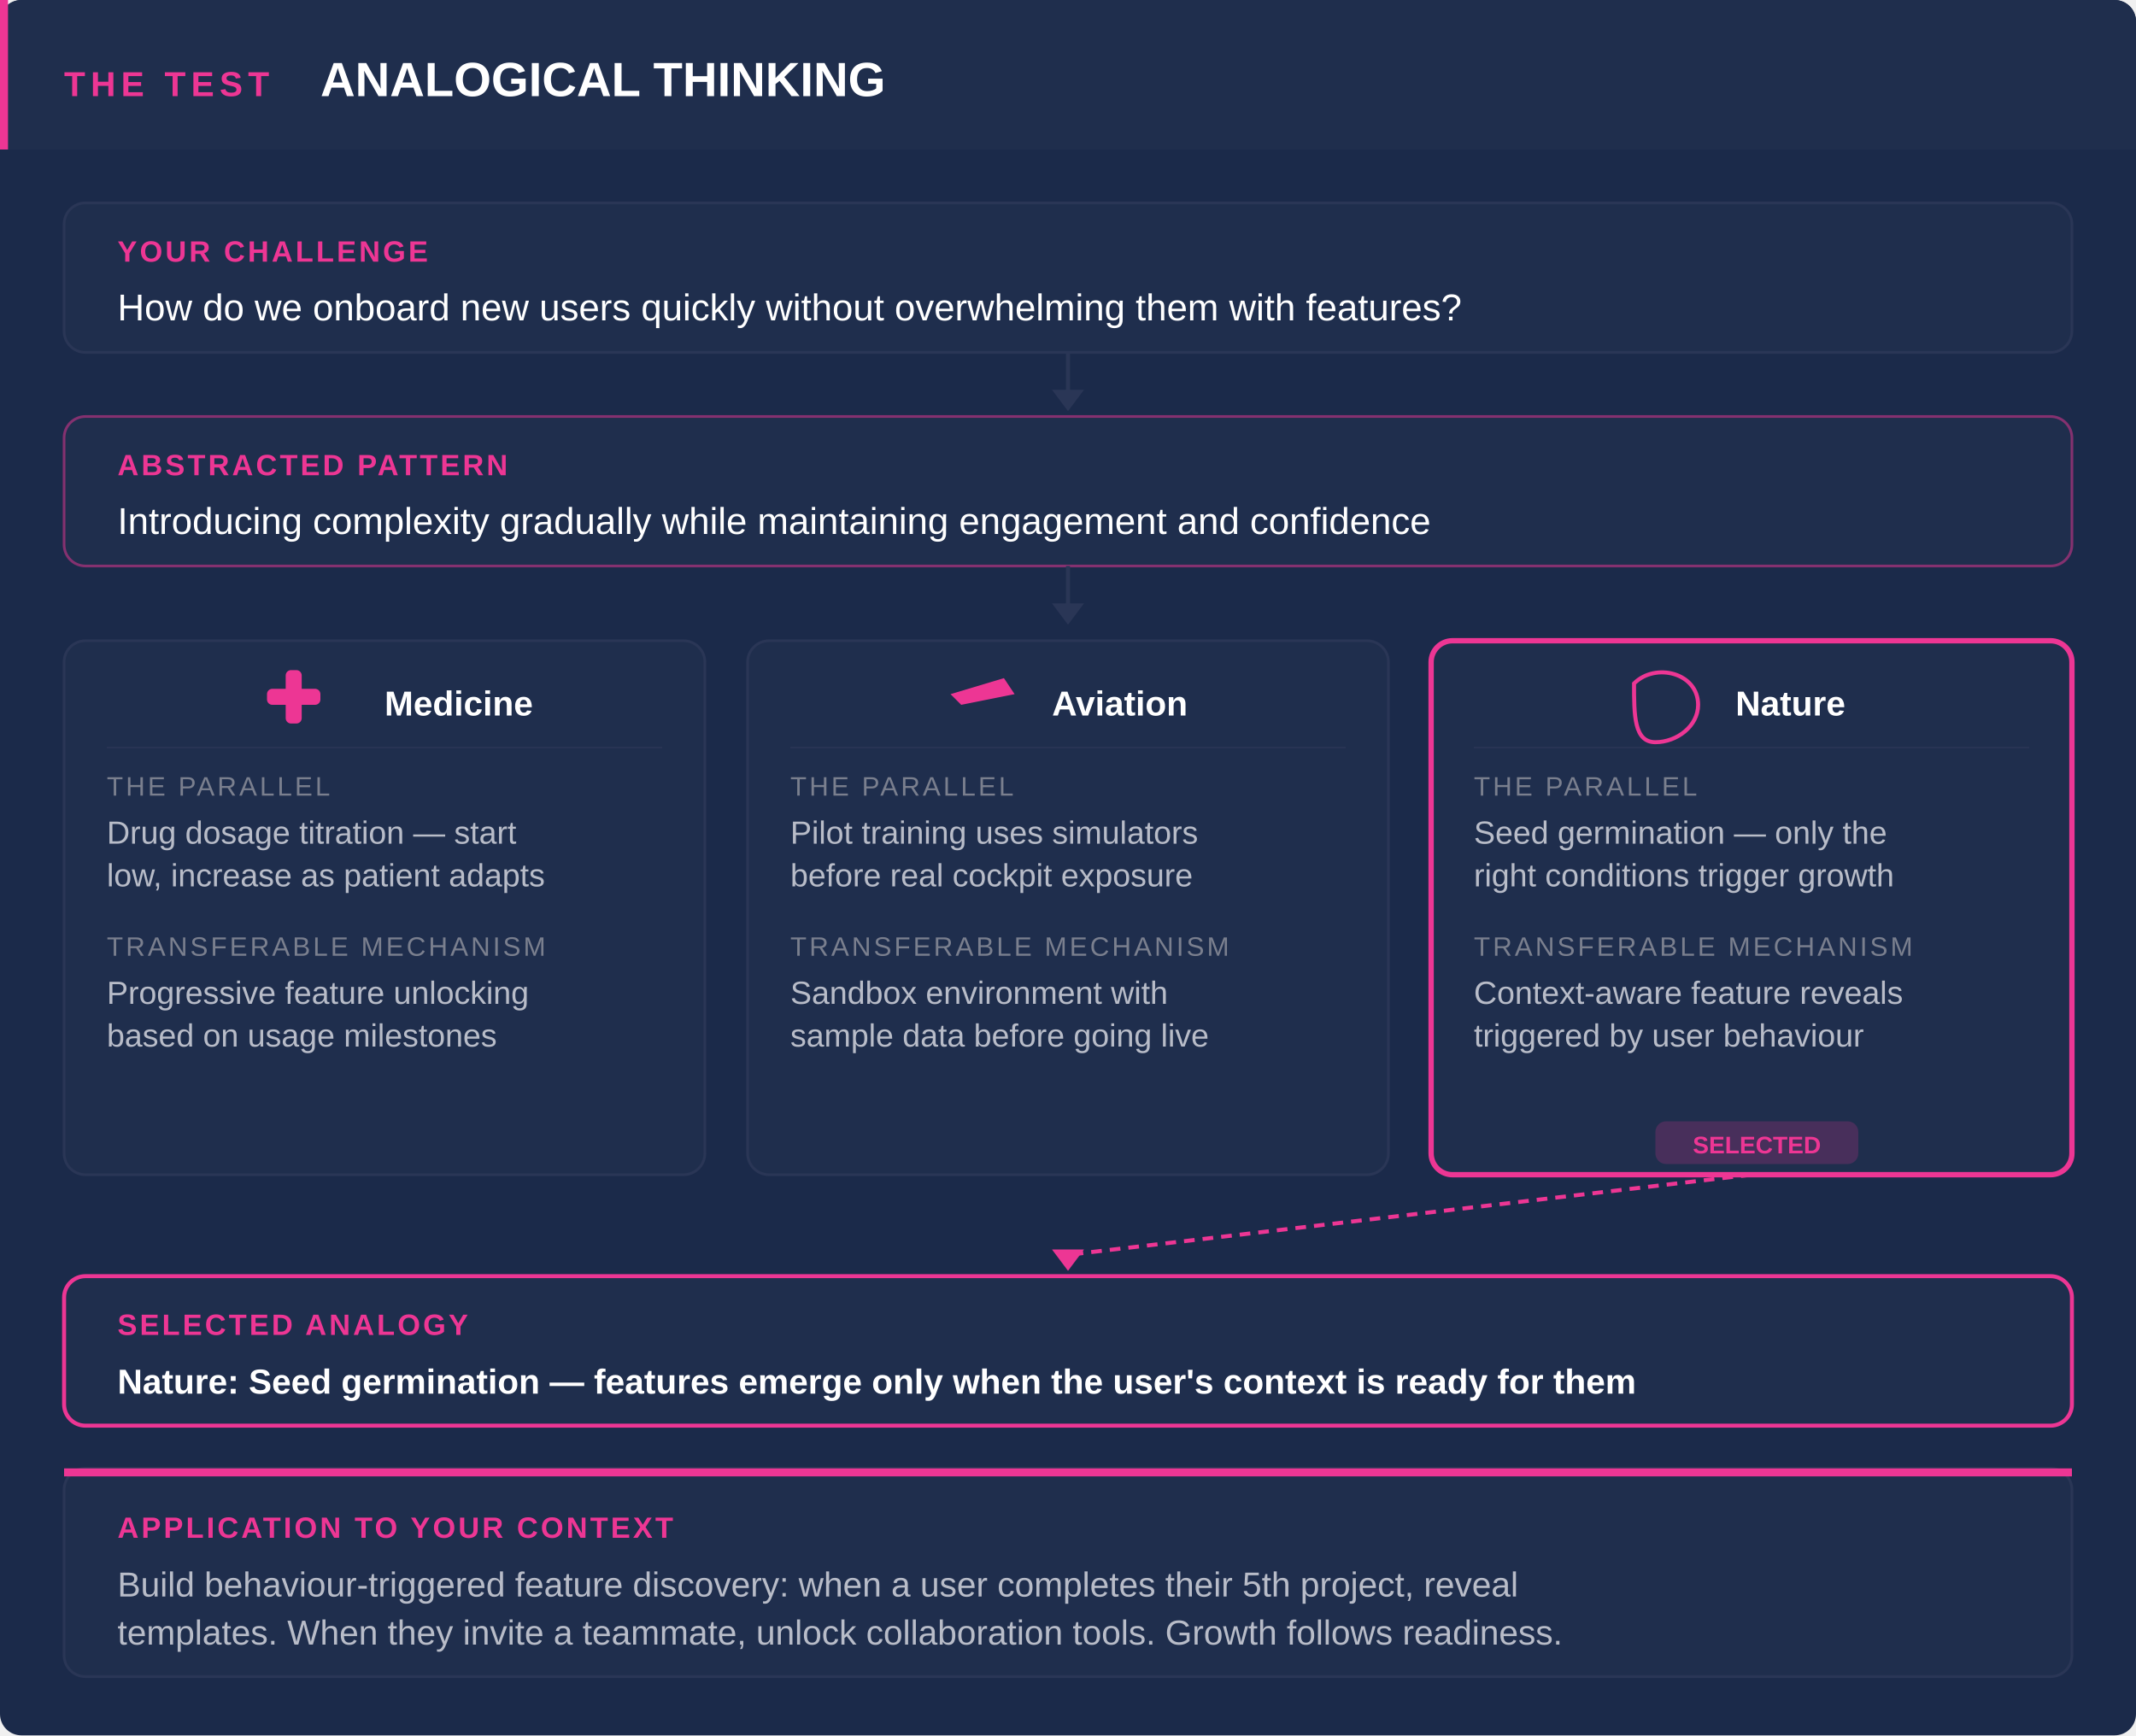
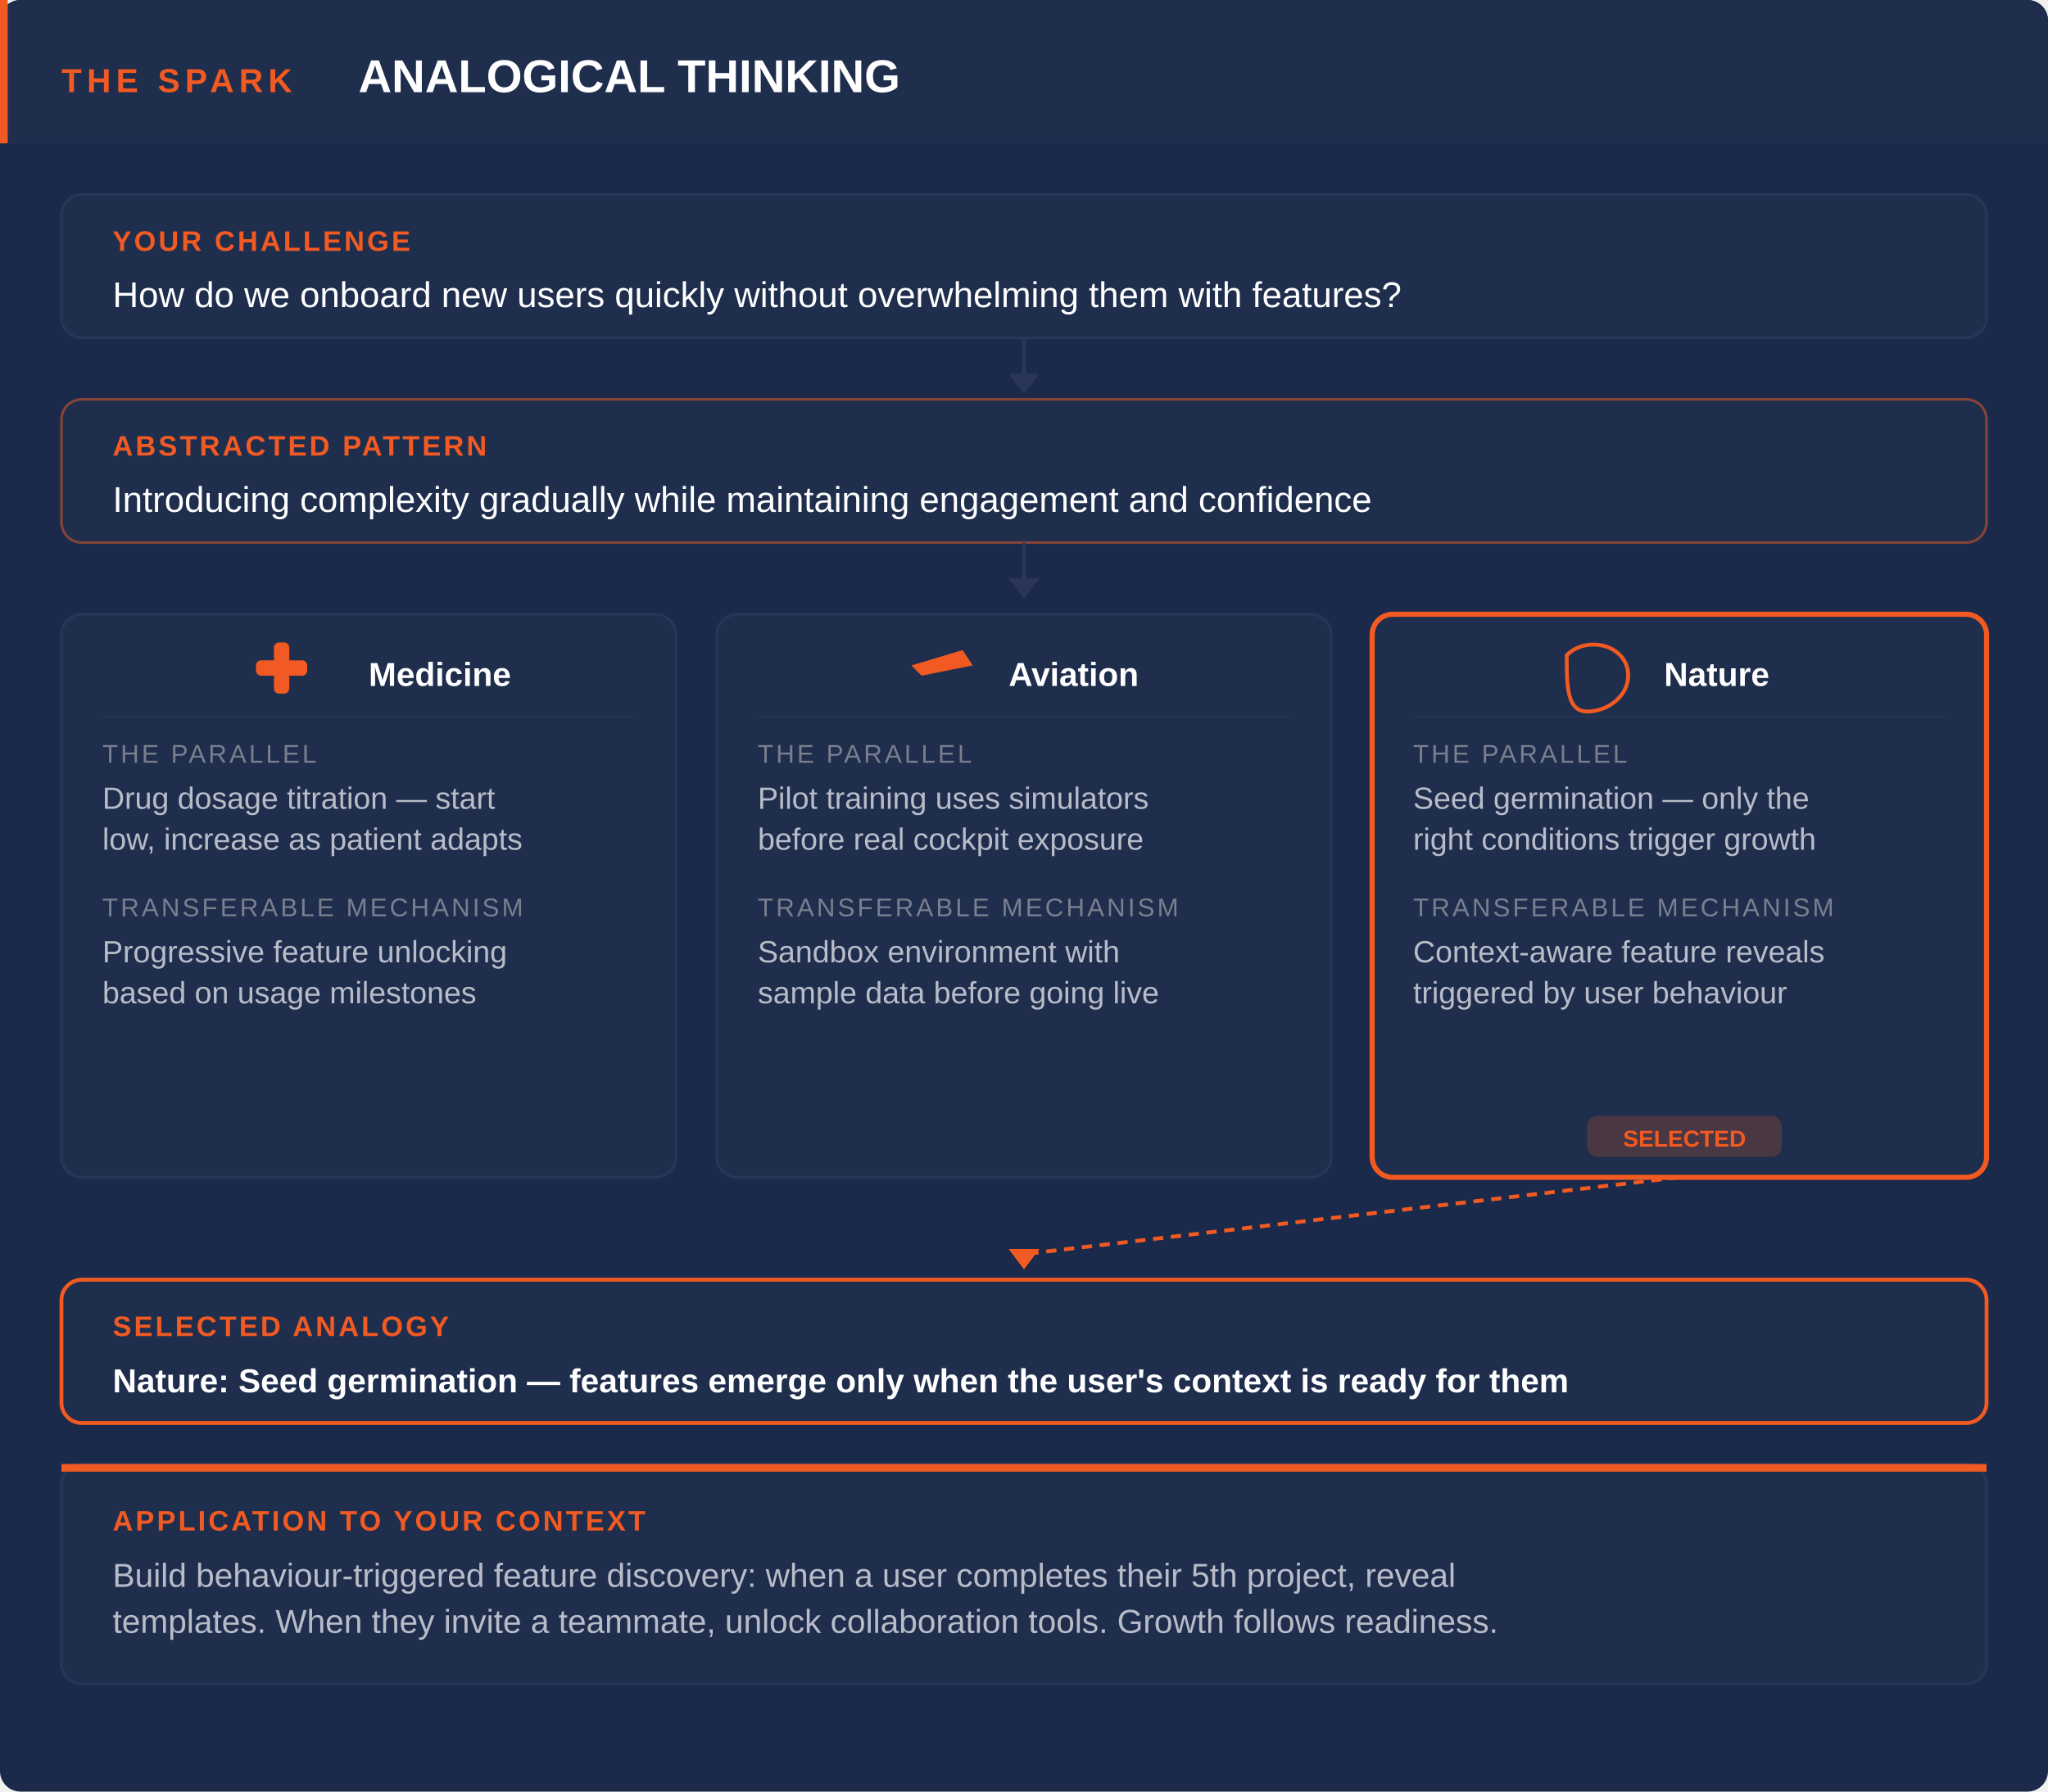
- <svg xmlns="http://www.w3.org/2000/svg" width="800" height="650" viewBox="0 0 800 650">
+ <svg xmlns="http://www.w3.org/2000/svg" width="800" height="700" viewBox="0 0 800 700">
  <defs>
-     <style>
-       text { font-family: Arial, sans-serif; }
-     </style>
+     <style>text { font-family: Arial, sans-serif; }</style>
  </defs>
-   <rect width="800" height="650" fill="#1B2A4A" rx="8" />
+   <rect width="800" height="700" fill="#1B2A4A" rx="8" />
  <rect x="0" y="0" width="800" height="56" fill="#1F2E4D" rx="8" />
  <rect x="0" y="48" width="800" height="8" fill="#1F2E4D" />
-   <rect x="0" y="0" width="3" height="56" fill="#ED3694" />
-   <text x="24" y="36" fill="#ED3694" font-size="13" font-weight="bold" letter-spacing="2">THE TEST</text>
-   <text x="120" y="36" fill="#FFFFFF" font-size="18" font-weight="bold">ANALOGICAL THINKING</text>
+   <rect x="0" y="0" width="3" height="56" fill="#F15A22" />
+   <text x="24" y="36" fill="#F15A22" font-size="13" font-weight="bold" letter-spacing="2">THE SPARK</text>
+   <text x="140" y="36" fill="#FFFFFF" font-size="18" font-weight="bold">ANALOGICAL THINKING</text>
  <rect x="24" y="76" width="752" height="56" fill="#1F2E4D" rx="8" stroke="#2A3656" stroke-width="1" />
-   <text x="44" y="98" fill="#ED3694" font-size="11" font-weight="bold" letter-spacing="1">YOUR CHALLENGE</text>
+   <text x="44" y="98" fill="#F15A22" font-size="11" font-weight="bold" letter-spacing="1">YOUR CHALLENGE</text>
  <text x="44" y="120" fill="#FFFFFF" font-size="14">How do we onboard new users quickly without overwhelming them with features?</text>
  <line x1="400" y1="132" x2="400" y2="148" stroke="#2A3656" stroke-width="1.5" />
  <polygon points="394,146 400,154 406,146" fill="#2A3656" />
-   <rect x="24" y="156" width="752" height="56" fill="#1F2E4D" rx="8" stroke="#ED3694" stroke-width="1" stroke-opacity="0.5" />
-   <text x="44" y="178" fill="#ED3694" font-size="11" font-weight="bold" letter-spacing="1">ABSTRACTED PATTERN</text>
+   <rect x="24" y="156" width="752" height="56" fill="#1F2E4D" rx="8" stroke="#F15A22" stroke-width="1" stroke-opacity="0.5" />
+   <text x="44" y="178" fill="#F15A22" font-size="11" font-weight="bold" letter-spacing="1">ABSTRACTED PATTERN</text>
  <text x="44" y="200" fill="#FFFFFF" font-size="14">Introducing complexity gradually while maintaining engagement and confidence</text>
  <line x1="400" y1="212" x2="400" y2="228" stroke="#2A3656" stroke-width="1.5" />
  <polygon points="394,226 400,234 406,226" fill="#2A3656" />
-   <rect x="24" y="240" width="240" height="200" fill="#1F2E4D" rx="8" stroke="#2A3656" stroke-width="1" />
-   <rect x="100" y="258" width="20" height="6" fill="#ED3694" rx="2" />
-   <rect x="107" y="251" width="6" height="20" fill="#ED3694" rx="2" />
+   <rect x="24" y="240" width="240" height="220" fill="#1F2E4D" rx="8" stroke="#2A3656" stroke-width="1" />
+   <rect x="100" y="258" width="20" height="6" fill="#F15A22" rx="2" />
+   <rect x="107" y="251" width="6" height="20" fill="#F15A22" rx="2" />
  <text x="144" y="268" fill="#FFFFFF" font-size="13" font-weight="bold">Medicine</text>
  <line x1="40" y1="280" x2="248" y2="280" stroke="#2A3656" stroke-width="0.5" />
  <text x="40" y="298" fill="#7A7F8E" font-size="10" letter-spacing="1">THE PARALLEL</text>
  <text x="40" y="316" fill="#B8BCC8" font-size="12">Drug dosage titration — start</text>
  <text x="40" y="332" fill="#B8BCC8" font-size="12">low, increase as patient adapts</text>
  <text x="40" y="358" fill="#7A7F8E" font-size="10" letter-spacing="1">TRANSFERABLE MECHANISM</text>
  <text x="40" y="376" fill="#B8BCC8" font-size="12">Progressive feature unlocking</text>
  <text x="40" y="392" fill="#B8BCC8" font-size="12">based on usage milestones</text>
-   <rect x="280" y="240" width="240" height="200" fill="#1F2E4D" rx="8" stroke="#2A3656" stroke-width="1" />
-   <path d="M356,260 L376,254 L380,260 L360,264Z" fill="#ED3694" />
+   <rect x="280" y="240" width="240" height="220" fill="#1F2E4D" rx="8" stroke="#2A3656" stroke-width="1" />
+   <path d="M356,260 L376,254 L380,260 L360,264Z" fill="#F15A22" />
  <text x="394" y="268" fill="#FFFFFF" font-size="13" font-weight="bold">Aviation</text>
  <line x1="296" y1="280" x2="504" y2="280" stroke="#2A3656" stroke-width="0.5" />
  <text x="296" y="298" fill="#7A7F8E" font-size="10" letter-spacing="1">THE PARALLEL</text>
  <text x="296" y="316" fill="#B8BCC8" font-size="12">Pilot training uses simulators</text>
  <text x="296" y="332" fill="#B8BCC8" font-size="12">before real cockpit exposure</text>
  <text x="296" y="358" fill="#7A7F8E" font-size="10" letter-spacing="1">TRANSFERABLE MECHANISM</text>
  <text x="296" y="376" fill="#B8BCC8" font-size="12">Sandbox environment with</text>
  <text x="296" y="392" fill="#B8BCC8" font-size="12">sample data before going live</text>
-   <rect x="536" y="240" width="240" height="200" fill="#1F2E4D" rx="8" stroke="#ED3694" stroke-width="2" />
-   <path d="M612,256 C620,248 636,252 636,264 C636,272 628,278 620,278 C612,278 612,268 612,256Z" fill="none" stroke="#ED3694" stroke-width="1.5" />
+   <rect x="536" y="240" width="240" height="220" fill="#1F2E4D" rx="8" stroke="#F15A22" stroke-width="2" />
+   <path d="M612,256 C620,248 636,252 636,264 C636,272 628,278 620,278 C612,278 612,268 612,256Z" fill="none" stroke="#F15A22" stroke-width="1.5" />
  <text x="650" y="268" fill="#FFFFFF" font-size="13" font-weight="bold">Nature</text>
  <line x1="552" y1="280" x2="760" y2="280" stroke="#2A3656" stroke-width="0.5" />
  <text x="552" y="298" fill="#7A7F8E" font-size="10" letter-spacing="1">THE PARALLEL</text>
  <text x="552" y="316" fill="#B8BCC8" font-size="12">Seed germination — only the</text>
  <text x="552" y="332" fill="#B8BCC8" font-size="12">right conditions trigger growth</text>
  <text x="552" y="358" fill="#7A7F8E" font-size="10" letter-spacing="1">TRANSFERABLE MECHANISM</text>
  <text x="552" y="376" fill="#B8BCC8" font-size="12">Context-aware feature reveals</text>
  <text x="552" y="392" fill="#B8BCC8" font-size="12">triggered by user behaviour</text>
-   <rect x="620" y="420" width="76" height="16" fill="#ED3694" fill-opacity="0.2" rx="4" />
-   <text x="658" y="432" fill="#ED3694" font-size="9" font-weight="bold" text-anchor="middle">SELECTED</text>
-   <line x1="656" y1="440" x2="400" y2="470" stroke="#ED3694" stroke-width="1.5" stroke-dasharray="4,3" />
-   <polygon points="394,468 400,476 406,468" fill="#ED3694" />
-   <rect x="24" y="478" width="752" height="56" fill="#1F2E4D" rx="8" stroke="#ED3694" stroke-width="1.5" />
-   <text x="44" y="500" fill="#ED3694" font-size="11" font-weight="bold" letter-spacing="1">SELECTED ANALOGY</text>
-   <text x="44" y="522" fill="#FFFFFF" font-size="13" font-weight="bold">Nature: Seed germination — features emerge only when the user's context is ready for them</text>
-   <rect x="24" y="550" width="752" height="78" fill="#1F2E4D" rx="8" stroke="#2A3656" stroke-width="1" />
-   <rect x="24" y="550" width="752" height="3" fill="#ED3694" />
-   <text x="44" y="576" fill="#ED3694" font-size="11" font-weight="bold" letter-spacing="1">APPLICATION TO YOUR CONTEXT</text>
-   <text x="44" y="598" fill="#B8BCC8" font-size="13">Build behaviour-triggered feature discovery: when a user completes their 5th project, reveal</text>
-   <text x="44" y="616" fill="#B8BCC8" font-size="13">templates. When they invite a teammate, unlock collaboration tools. Growth follows readiness.</text>
+   <rect x="620" y="436" width="76" height="16" fill="#F15A22" fill-opacity="0.2" rx="4" />
+   <text x="658" y="448" fill="#F15A22" font-size="9" font-weight="bold" text-anchor="middle">SELECTED</text>
+   <line x1="656" y1="460" x2="400" y2="490" stroke="#F15A22" stroke-width="1.5" stroke-dasharray="4,3" />
+   <polygon points="394,488 400,496 406,488" fill="#F15A22" />
+   <rect x="24" y="500" width="752" height="56" fill="#1F2E4D" rx="8" stroke="#F15A22" stroke-width="1.5" />
+   <text x="44" y="522" fill="#F15A22" font-size="11" font-weight="bold" letter-spacing="1">SELECTED ANALOGY</text>
+   <text x="44" y="544" fill="#FFFFFF" font-size="13" font-weight="bold">Nature: Seed germination — features emerge only when the user's context is ready for them</text>
+   <rect x="24" y="572" width="752" height="86" fill="#1F2E4D" rx="8" stroke="#2A3656" stroke-width="1" />
+   <rect x="24" y="572" width="752" height="3" fill="#F15A22" />
+   <text x="44" y="598" fill="#F15A22" font-size="11" font-weight="bold" letter-spacing="1">APPLICATION TO YOUR CONTEXT</text>
+   <text x="44" y="620" fill="#B8BCC8" font-size="13">Build behaviour-triggered feature discovery: when a user completes their 5th project, reveal</text>
+   <text x="44" y="638" fill="#B8BCC8" font-size="13">templates. When they invite a teammate, unlock collaboration tools. Growth follows readiness.</text>
</svg>
